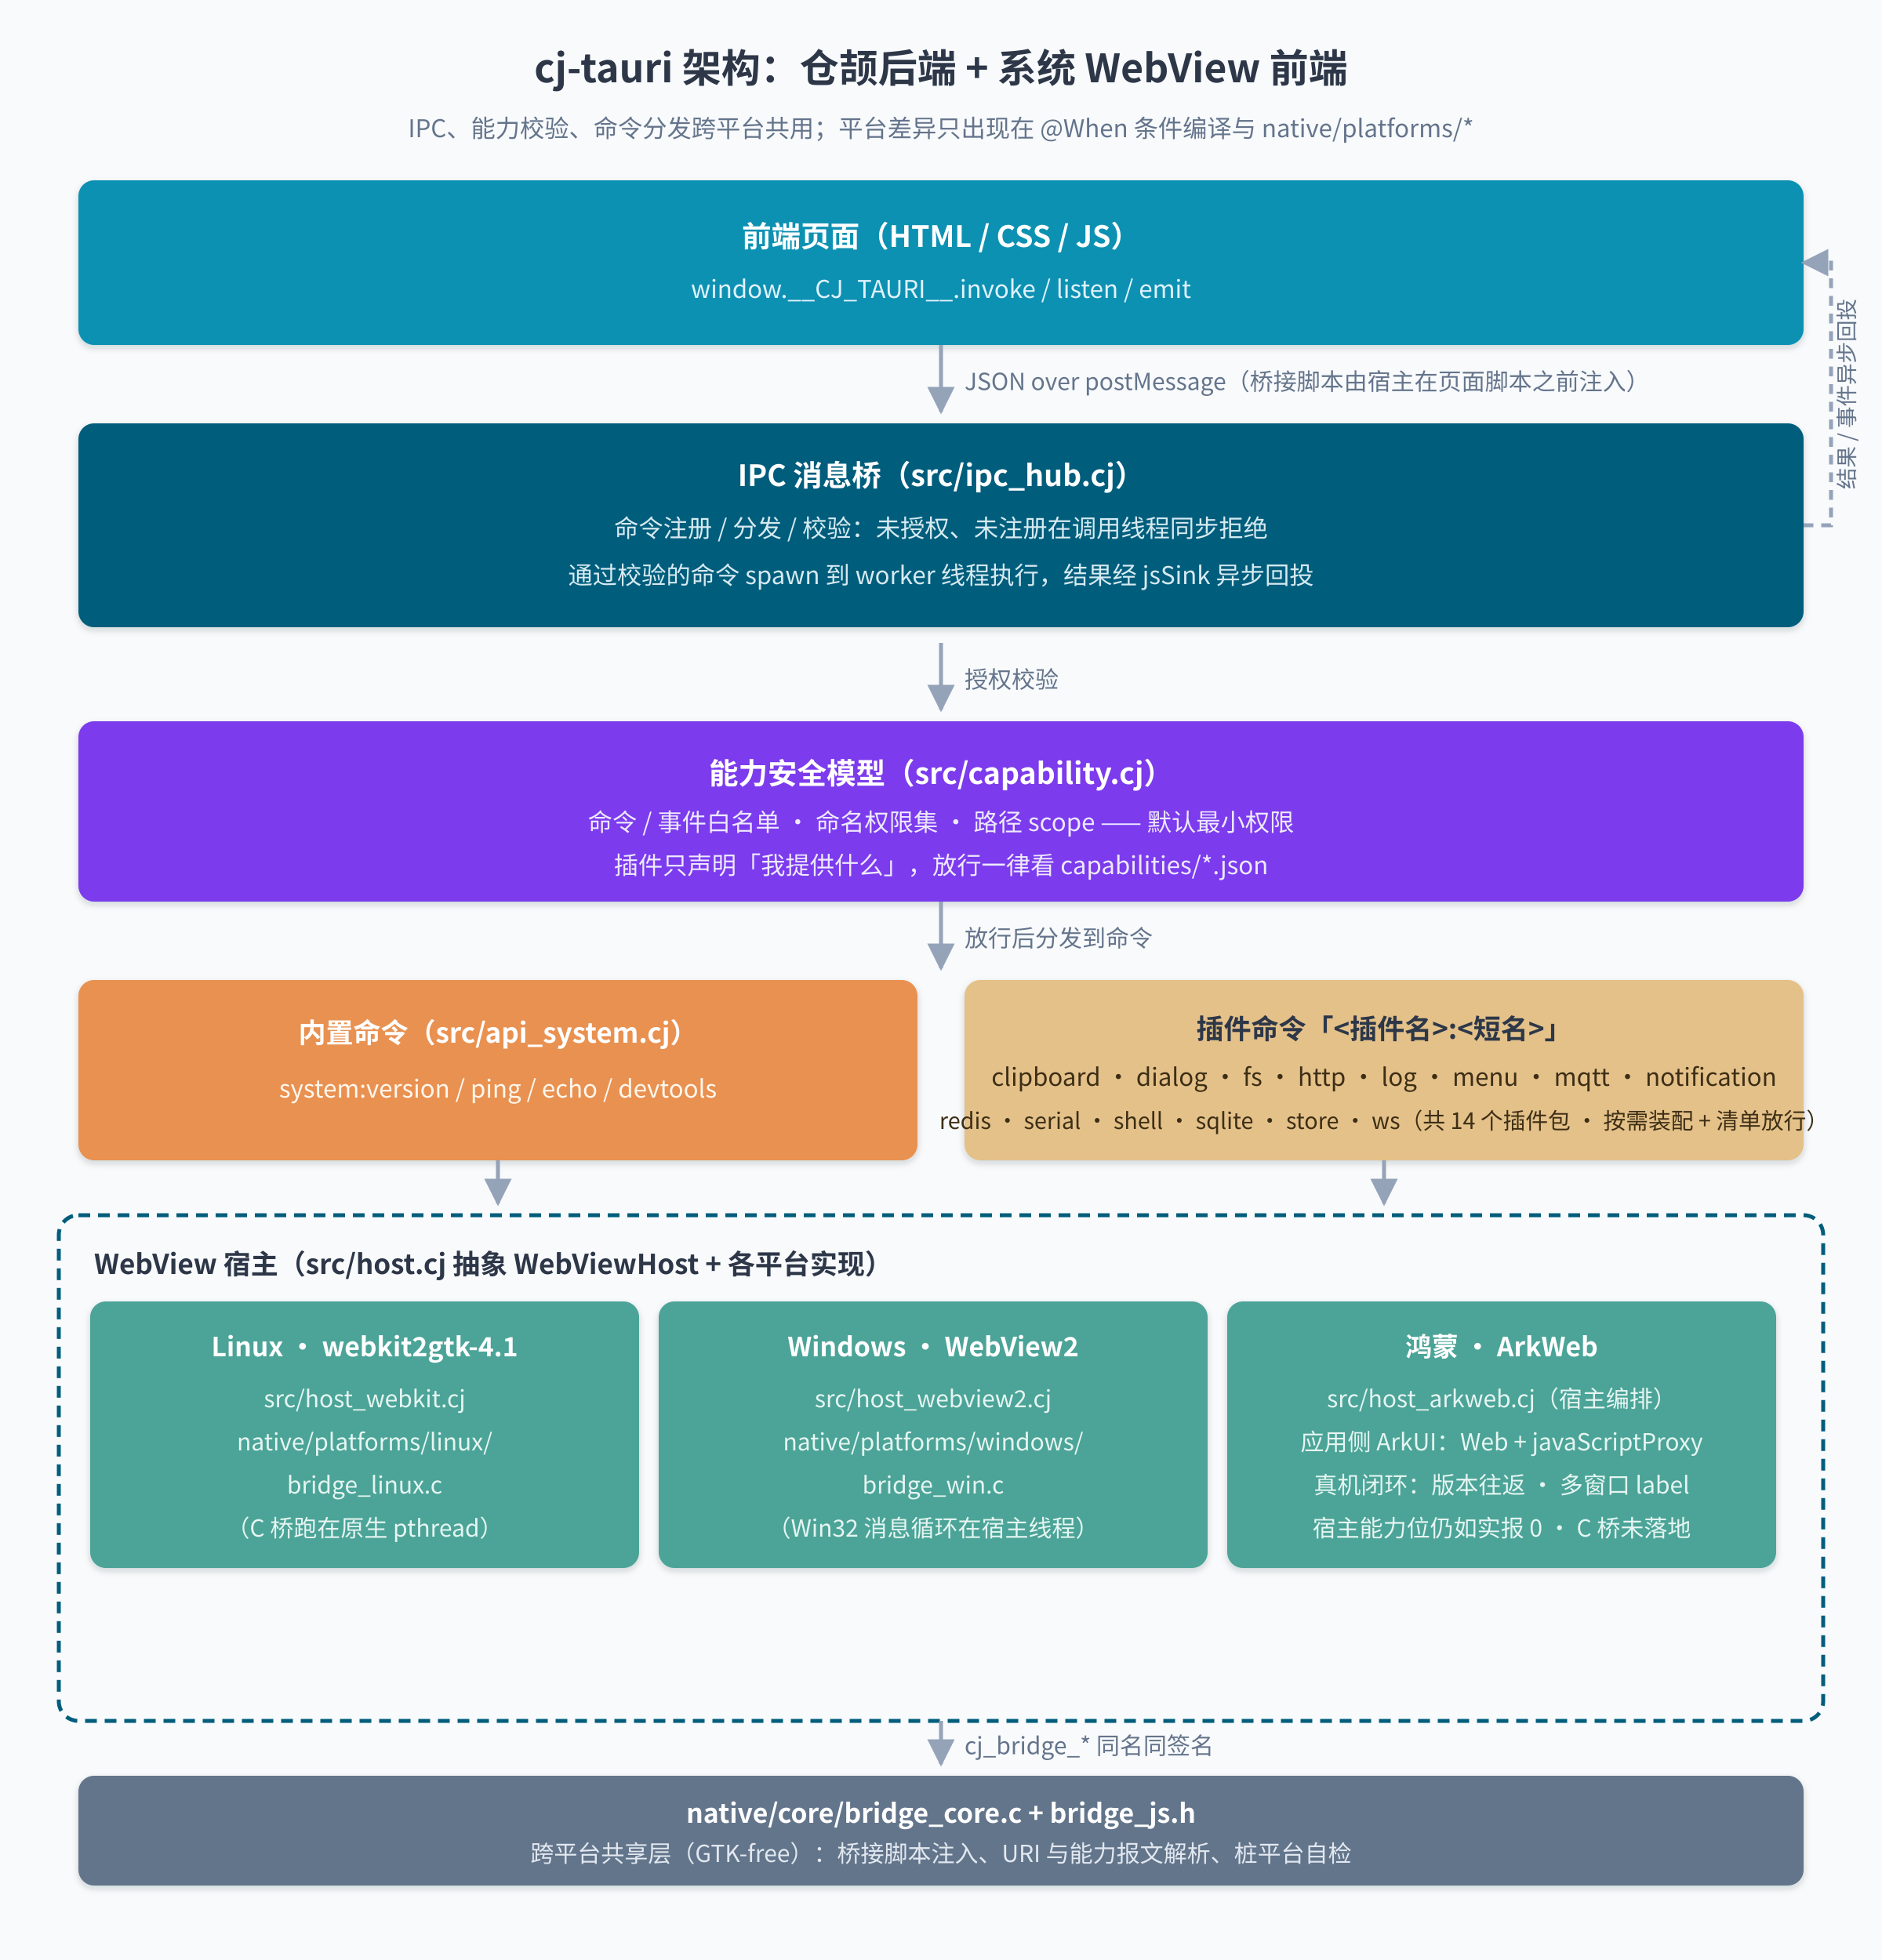
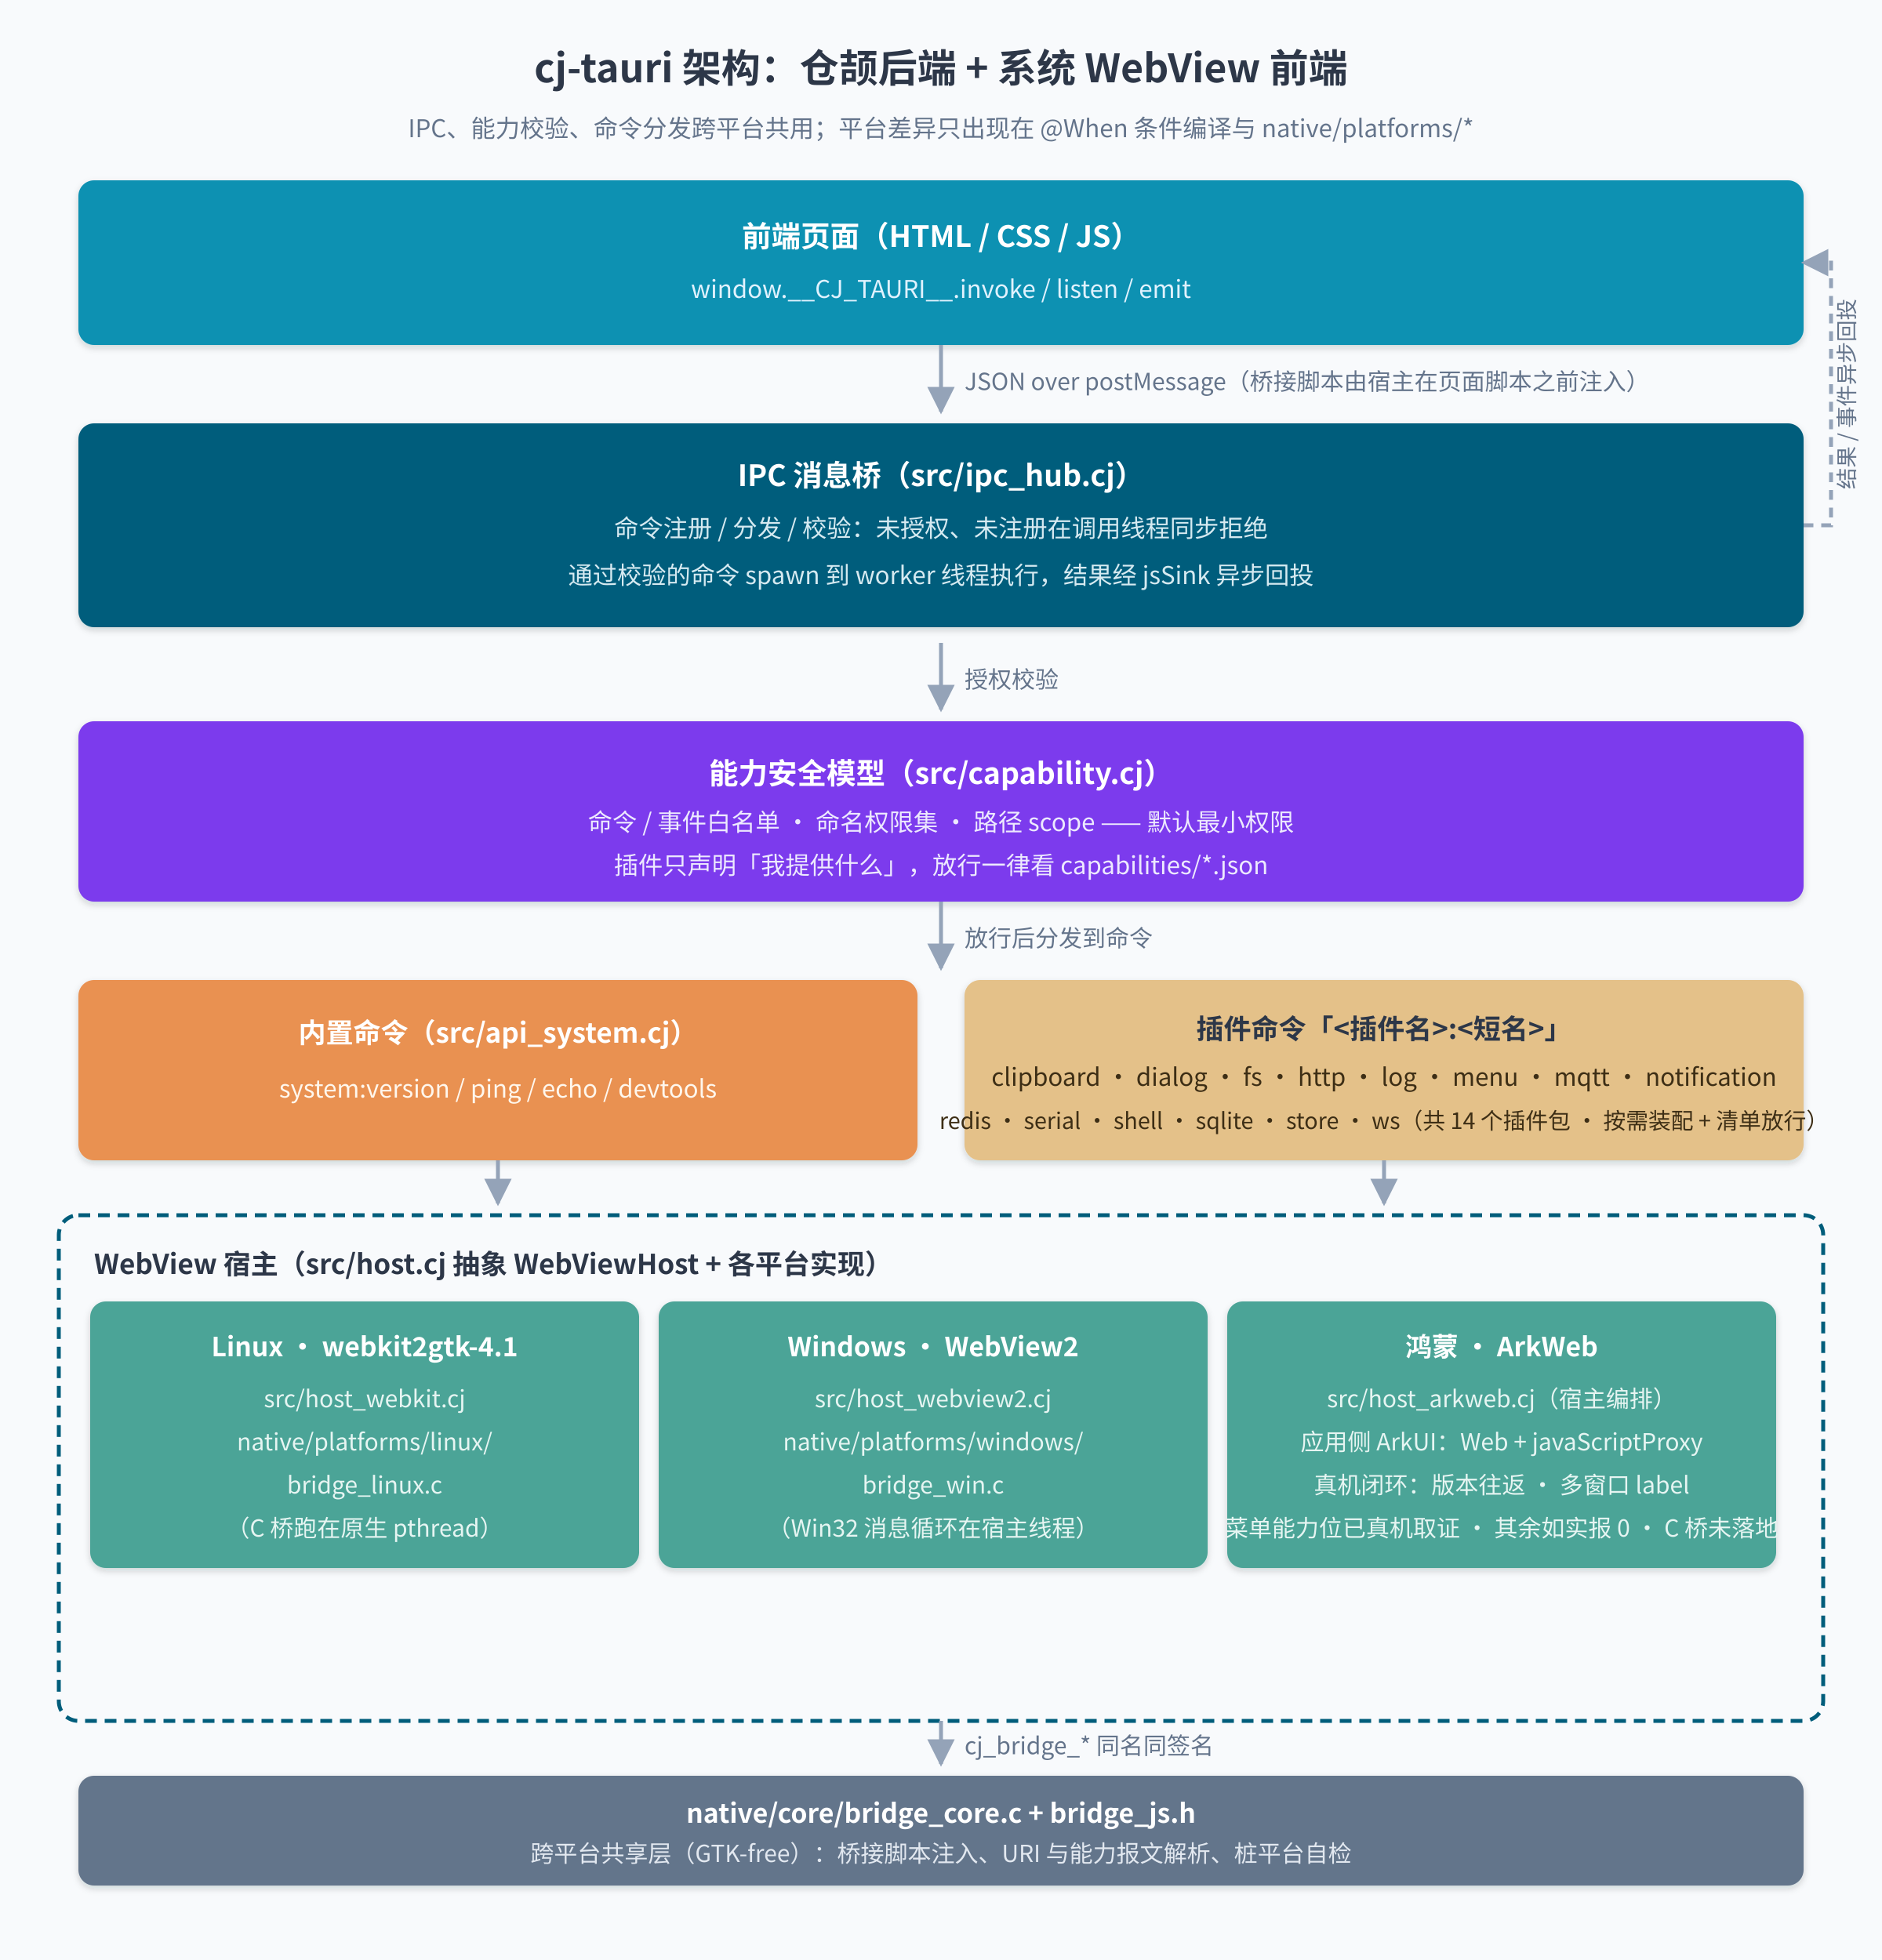
<svg xmlns="http://www.w3.org/2000/svg" width="960" height="1000" viewBox="0 0 960 1000" font-family="system-ui, -apple-system, PingFang SC, Noto Sans CJK SC, Microsoft YaHei, WenQuanYi Micro Hei, sans-serif">
  <defs>
    <filter id="sh" x="-20%" y="-20%" width="140%" height="140%">
      <feDropShadow dx="0" dy="1.5" stdDeviation="1.6" flood-color="#0F2430" flood-opacity="0.18" />
    </filter>
    <marker id="ar" viewBox="0 0 10 10" refX="9" refY="5" markerWidth="7" markerHeight="7" orient="auto-start-reverse">
      <path d="M 0 0 L 10 5 L 0 10 z" fill="#94A3B8" />
    </marker>
  </defs>
  <rect width="960" height="1000" fill="#F8FAFC" />
  <text x="480" y="42" font-size="20" font-weight="600" fill="#2D3748" text-anchor="middle">cj-tauri 架构：仓颉后端 + 系统 WebView 前端</text>
  <text x="480" y="70" font-size="12.5" fill="#64748B" text-anchor="middle">IPC、能力校验、命令分发跨平台共用；平台差异只出现在 @When 条件编译与 native/platforms/*</text>
  <rect x="40" y="92" width="880" height="84" rx="8" fill="#0891B2" filter="url(#sh)" />
  <text x="480" y="126" font-size="15" font-weight="600" fill="#FFFFFF" text-anchor="middle">前端页面（HTML / CSS / JS）</text>
  <text x="480" y="152" font-size="12.5" fill="#E0F2FE" text-anchor="middle">window.__CJ_TAURI__.invoke / listen / emit</text>
  <path d="M480 176 V 210" stroke="#94A3B8" stroke-width="2" fill="none" marker-end="url(#ar)" />
  <text x="492" y="199" font-size="12" fill="#64748B">JSON over postMessage（桥接脚本由宿主在页面脚本之前注入）</text>
  <rect x="40" y="216" width="880" height="104" rx="8" fill="#005D7B" filter="url(#sh)" />
  <text x="480" y="248" font-size="15" font-weight="600" fill="#FFFFFF" text-anchor="middle">IPC 消息桥（src/ipc_hub.cj）</text>
  <text x="480" y="274" font-size="12.5" fill="#D6EAF1" text-anchor="middle">命令注册 / 分发 / 校验：未授权、未注册在调用线程同步拒绝</text>
  <text x="480" y="298" font-size="12.5" fill="#D6EAF1" text-anchor="middle">通过校验的命令 spawn 到 worker 线程执行，结果经 jsSink 异步回投</text>
  <path d="M480 328 V 362" stroke="#94A3B8" stroke-width="2" fill="none" marker-end="url(#ar)" />
  <text x="492" y="351" font-size="12" fill="#64748B">授权校验</text>
  <rect x="40" y="368" width="880" height="92" rx="8" fill="#7C3AED" filter="url(#sh)" />
  <text x="480" y="400" font-size="15" font-weight="600" fill="#FFFFFF" text-anchor="middle">能力安全模型（src/capability.cj）</text>
  <text x="480" y="424" font-size="12.5" fill="#EDE9FE" text-anchor="middle">命令 / 事件白名单 · 命名权限集 · 路径 scope —— 默认最小权限</text>
  <text x="480" y="446" font-size="12.5" fill="#EDE9FE" text-anchor="middle">插件只声明「我提供什么」，放行一律看 capabilities/*.json</text>
  <path d="M480 460 V 494" stroke="#94A3B8" stroke-width="2" fill="none" marker-end="url(#ar)" />
  <text x="492" y="483" font-size="12" fill="#64748B">放行后分发到命令</text>
  <rect x="40" y="500" width="428" height="92" rx="8" fill="#E99151" filter="url(#sh)" />
  <text x="254" y="532" font-size="14" font-weight="600" fill="#FFFFFF" text-anchor="middle">内置命令（src/api_system.cj）</text>
  <text x="254" y="560" font-size="12.5" fill="#FFF7ED" text-anchor="middle">system:version / ping / echo / devtools</text>
  <rect x="492" y="500" width="428" height="92" rx="8" fill="#E4C189" filter="url(#sh)" />
  <text x="706" y="530" font-size="14" font-weight="600" fill="#2D3748" text-anchor="middle">插件命令「&lt;插件名&gt;:&lt;短名&gt;」</text>
  <text x="706" y="554" font-size="12.5" fill="#3D2E15" text-anchor="middle">clipboard · dialog · fs · http · log · menu · mqtt · notification</text>
  <text x="706" y="576" font-size="11.5" fill="#3D2E15" text-anchor="middle">redis · serial · shell · sqlite · store · ws（共 14 个插件包 · 按需装配 + 清单放行）</text>
  <path d="M254 592 V 614" stroke="#94A3B8" stroke-width="2" fill="none" marker-end="url(#ar)" />
  <path d="M706 592 V 614" stroke="#94A3B8" stroke-width="2" fill="none" marker-end="url(#ar)" />
  <rect x="30" y="620" width="900" height="258" rx="10" fill="none" stroke="#005D7B" stroke-width="2" stroke-dasharray="6 4" />
  <text x="48" y="650" font-size="14" font-weight="600" fill="#2D3748">WebView 宿主（src/host.cj 抽象 WebViewHost + 各平台实现）</text>
  <rect x="46" y="664" width="280" height="136" rx="8" fill="#4CA497" filter="url(#sh)" />
  <text x="186" y="692" font-size="13.5" font-weight="600" fill="#FFFFFF" text-anchor="middle">Linux · webkit2gtk-4.1</text>
  <text x="186" y="718" font-size="12" fill="#E6F5F2" text-anchor="middle">src/host_webkit.cj</text>
  <text x="186" y="740" font-size="12" fill="#E6F5F2" text-anchor="middle">native/platforms/linux/</text>
  <text x="186" y="762" font-size="12" fill="#E6F5F2" text-anchor="middle">bridge_linux.c</text>
  <text x="186" y="784" font-size="12" fill="#E6F5F2" text-anchor="middle">（C 桥跑在原生 pthread）</text>
  <rect x="336" y="664" width="280" height="136" rx="8" fill="#4CA497" filter="url(#sh)" />
  <text x="476" y="692" font-size="13.5" font-weight="600" fill="#FFFFFF" text-anchor="middle">Windows · WebView2</text>
  <text x="476" y="718" font-size="12" fill="#E6F5F2" text-anchor="middle">src/host_webview2.cj</text>
  <text x="476" y="740" font-size="12" fill="#E6F5F2" text-anchor="middle">native/platforms/windows/</text>
  <text x="476" y="762" font-size="12" fill="#E6F5F2" text-anchor="middle">bridge_win.c</text>
  <text x="476" y="784" font-size="12" fill="#E6F5F2" text-anchor="middle">（Win32 消息循环在宿主线程）</text>
  <rect x="626" y="664" width="280" height="136" rx="8" fill="#4CA497" filter="url(#sh)" />
  <text x="766" y="692" font-size="13.5" font-weight="600" fill="#FFFFFF" text-anchor="middle">鸿蒙 · ArkWeb</text>
  <text x="766" y="718" font-size="12" fill="#E6F5F2" text-anchor="middle">src/host_arkweb.cj（宿主编排）</text>
  <text x="766" y="740" font-size="12" fill="#E6F5F2" text-anchor="middle">应用侧 ArkUI：Web + javaScriptProxy</text>
  <text x="766" y="762" font-size="12" fill="#E6F5F2" text-anchor="middle">真机闭环：版本往返 · 多窗口 label</text>
-   <text x="766" y="784" font-size="12" fill="#E6F5F2" text-anchor="middle">宿主能力位仍如实报 0 · C 桥未落地</text>
+   <text x="766" y="784" font-size="12" fill="#E6F5F2" text-anchor="middle">菜单能力位已真机取证 · 其余如实报 0 · C 桥未落地</text>
  <path d="M480 878 V 900" stroke="#94A3B8" stroke-width="2" fill="none" marker-end="url(#ar)" />
  <text x="492" y="895" font-size="12" fill="#64748B">cj_bridge_* 同名同签名</text>
  <rect x="40" y="906" width="880" height="56" rx="8" fill="#64748B" filter="url(#sh)" />
  <text x="480" y="930" font-size="13.5" font-weight="600" fill="#FFFFFF" text-anchor="middle">native/core/bridge_core.c + bridge_js.h</text>
  <text x="480" y="950" font-size="12" fill="#E2E8F0" text-anchor="middle">跨平台共享层（GTK-free）：桥接脚本注入、URI 与能力报文解析、桩平台自检</text>
  <path d="M920 268 H934 V134 H920" stroke="#94A3B8" stroke-width="2" stroke-dasharray="5 4" fill="none" marker-end="url(#ar)" />
  <text x="946" y="201" font-size="11" fill="#64748B" text-anchor="middle" transform="rotate(-90 946 201)">结果 / 事件异步回投</text>
</svg>
